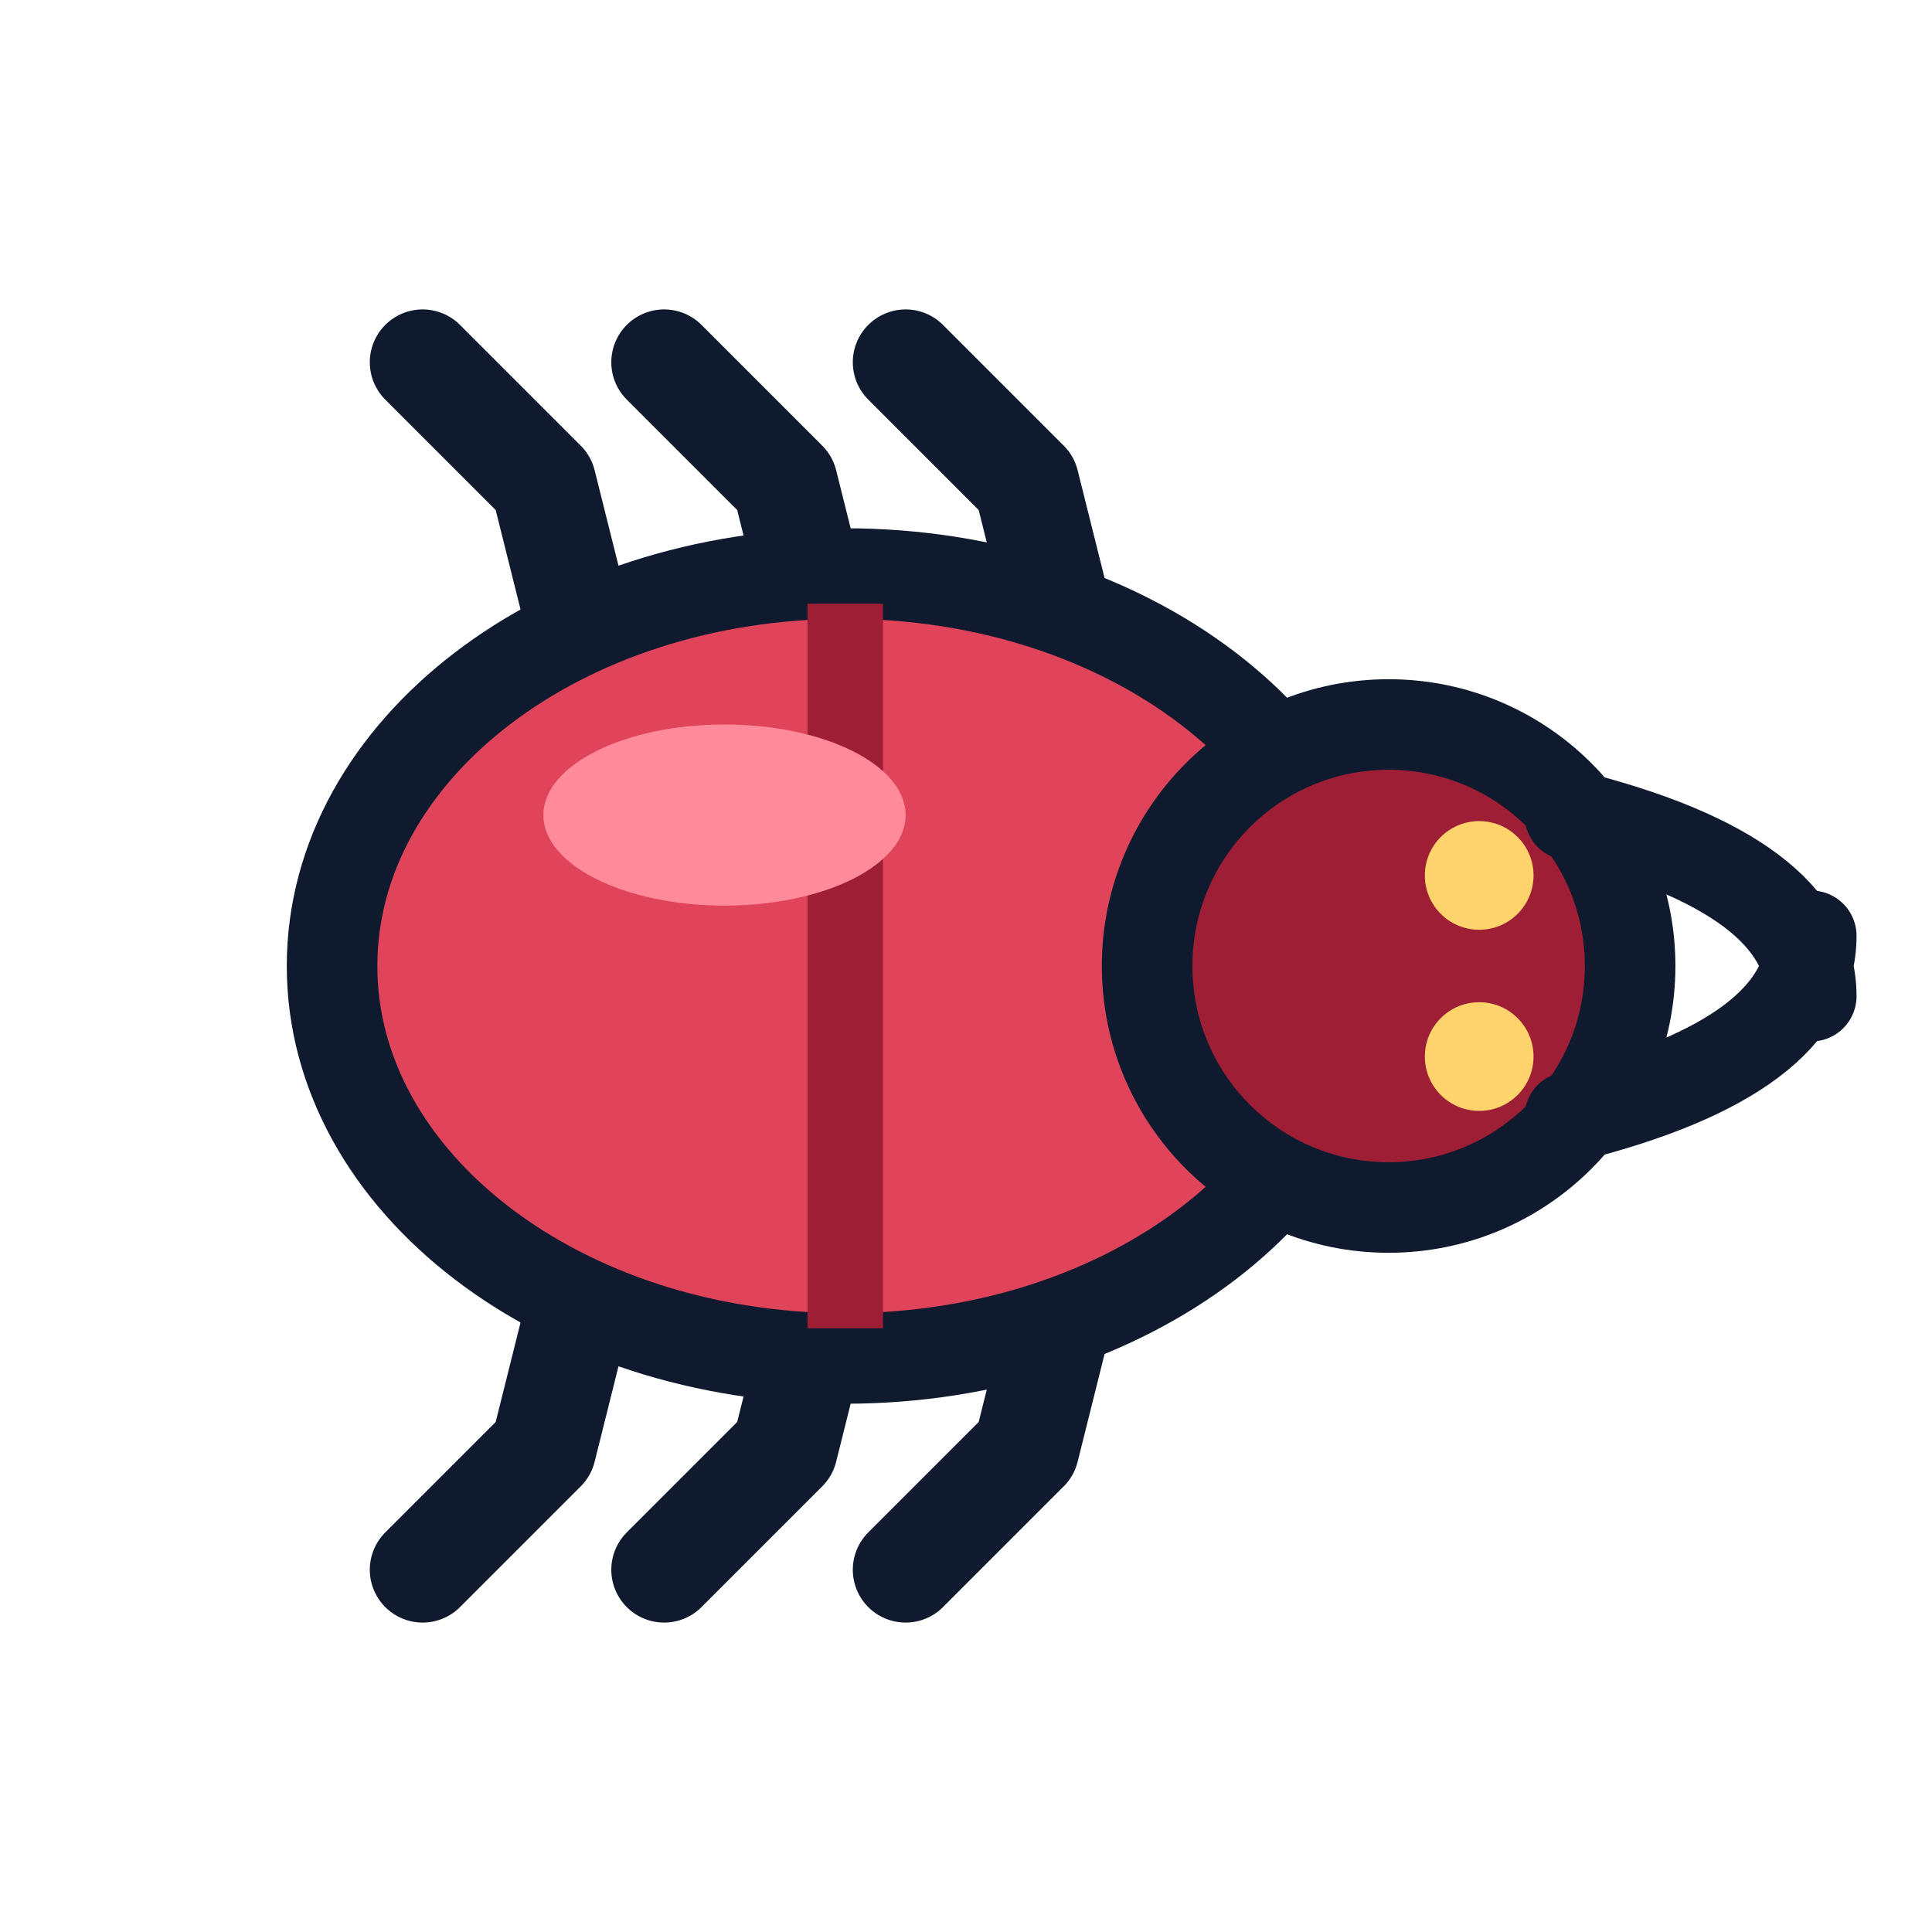
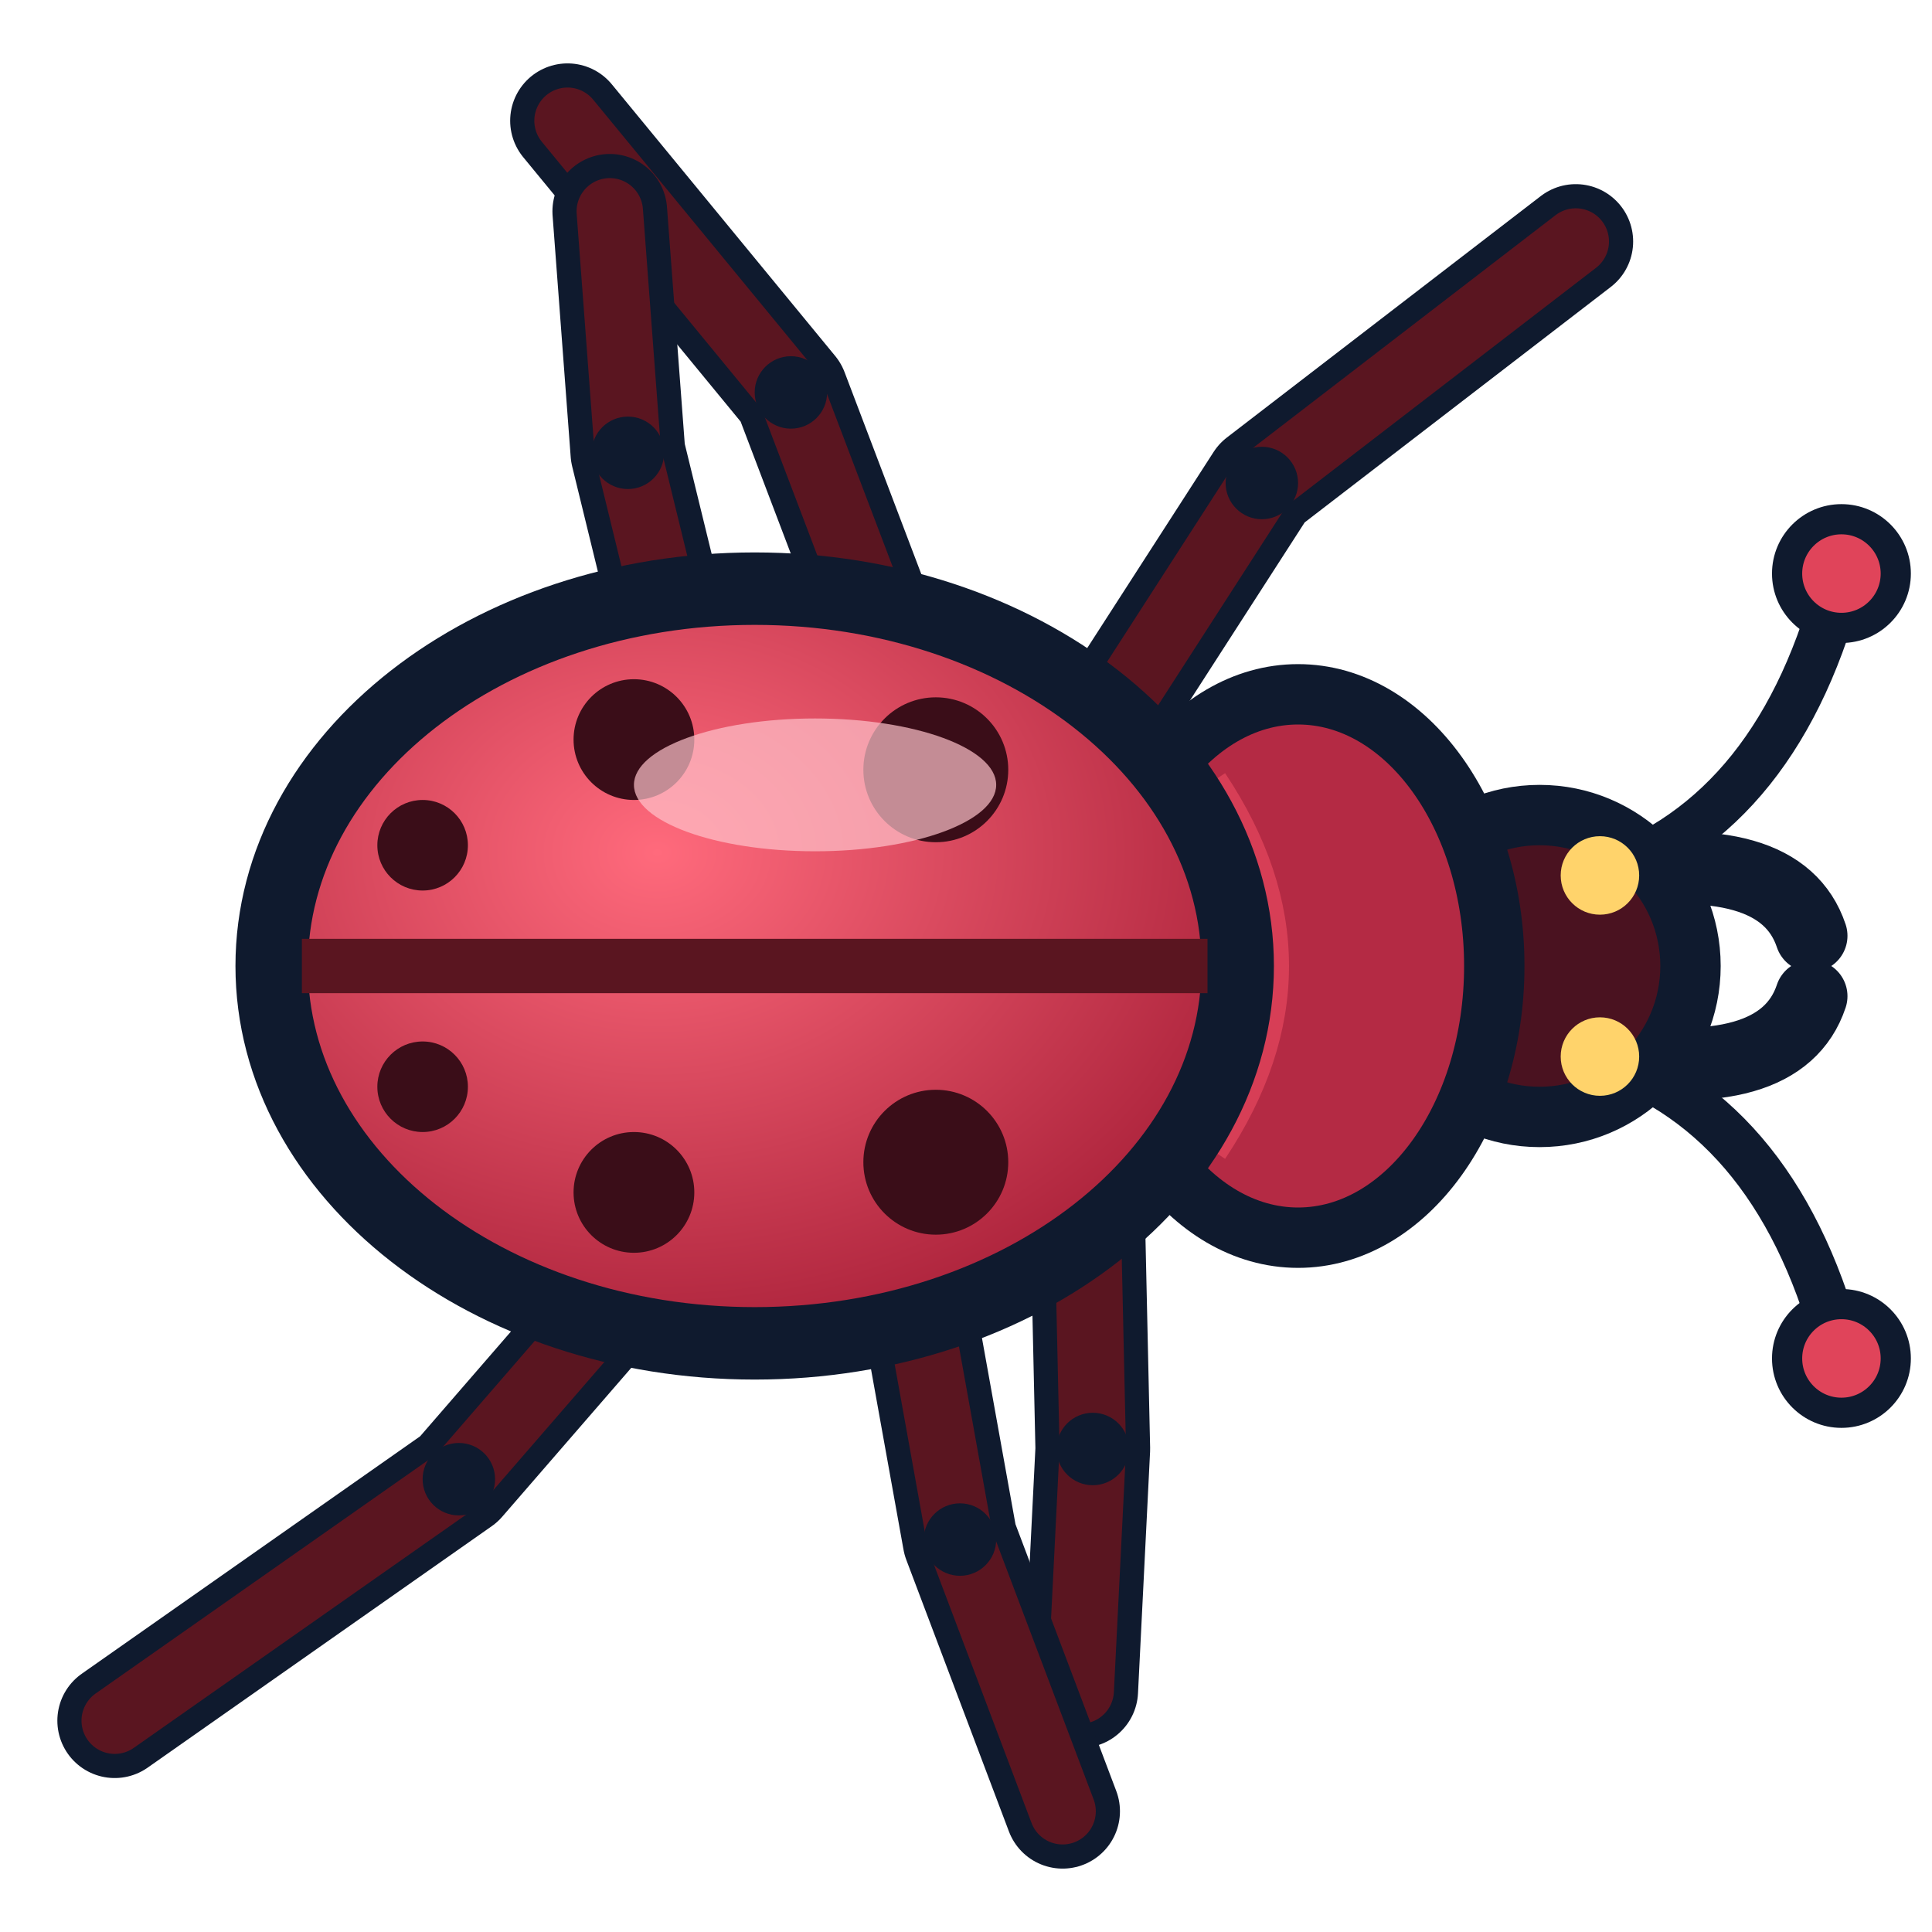
<svg xmlns="http://www.w3.org/2000/svg" viewBox="0 0 64 64">
-   <path d="M22 32 L18 16 L14 12" fill="none" stroke="#0f1a2e" stroke-width="3.5" stroke-linecap="round" stroke-linejoin="round" />
-   <path d="M22 32 L18 48 L14 52" fill="none" stroke="#0f1a2e" stroke-width="3.5" stroke-linecap="round" stroke-linejoin="round" />
-   <path d="M30 32 L26 16 L22 12" fill="none" stroke="#0f1a2e" stroke-width="3.5" stroke-linecap="round" stroke-linejoin="round" />
-   <path d="M30 32 L26 48 L22 52" fill="none" stroke="#0f1a2e" stroke-width="3.5" stroke-linecap="round" stroke-linejoin="round" />
-   <path d="M38 32 L34 16 L30 12" fill="none" stroke="#0f1a2e" stroke-width="3.5" stroke-linecap="round" stroke-linejoin="round" />
-   <path d="M38 32 L34 48 L30 52" fill="none" stroke="#0f1a2e" stroke-width="3.5" stroke-linecap="round" stroke-linejoin="round" />
-   <ellipse cx="28" cy="32" rx="17" ry="13" fill="#e0445a" stroke="#0f1a2e" stroke-width="3" />
-   <path d="M28 20 V44" stroke="#9e1f35" stroke-width="2.5" />
-   <ellipse cx="24" cy="27" rx="6" ry="3" fill="#ff8a9a" />
-   <circle cx="46" cy="32" r="8" fill="#9e1f35" stroke="#0f1a2e" stroke-width="3" />
-   <path d="M52 27 q8 2 8 6 M52 37 q8 -2 8 -6" fill="none" stroke="#0f1a2e" stroke-width="3" stroke-linecap="round" />
-   <circle cx="49" cy="29" r="1.8" fill="#ffd36b" />
-   <circle cx="49" cy="35" r="1.8" fill="#ffd36b" />
+   <defs>
+     <radialGradient id="cs" cx="40%" cy="35%" r="70%">
+       <stop offset="0" stop-color="#ff6a7c" />
+       <stop offset="1" stop-color="#a81f38" />
+     </radialGradient>
+   </defs>
+   <path d="M36.0 25.0 L41.8 16.0 L52.2 8.0" fill="none" stroke="#0f1a2e" stroke-width="3.8" stroke-linecap="round" stroke-linejoin="round" />
+   <path d="M36.0 25.0 L41.8 16.0 L52.2 8.0" fill="none" stroke="#5a1520" stroke-width="2.2" stroke-linecap="round" stroke-linejoin="round" />
+   <circle cx="41.8" cy="16.0" r="1.2" fill="#0f1a2e" />
+   <path d="M36.0 39.0 L36.2 48.0 L35.8 56.0" fill="none" stroke="#0f1a2e" stroke-width="3.8" stroke-linecap="round" stroke-linejoin="round" />
+   <path d="M36.0 39.0 L36.2 48.0 L35.8 56.0" fill="none" stroke="#5a1520" stroke-width="2.2" stroke-linecap="round" stroke-linejoin="round" />
+   <circle cx="36.2" cy="48.0" r="1.2" fill="#0f1a2e" />
+   <path d="M30.0 23.0 L26.2 13.0 L18.8 4.0" fill="none" stroke="#0f1a2e" stroke-width="3.8" stroke-linecap="round" stroke-linejoin="round" />
+   <path d="M30.0 23.0 L26.2 13.0 L18.8 4.0" fill="none" stroke="#5a1520" stroke-width="2.2" stroke-linecap="round" stroke-linejoin="round" />
+   <circle cx="26.2" cy="13.0" r="1.2" fill="#0f1a2e" />
+   <path d="M30.0 41.0 L31.8 51.0 L35.2 60.0" fill="none" stroke="#0f1a2e" stroke-width="3.8" stroke-linecap="round" stroke-linejoin="round" />
+   <path d="M30.0 41.0 L31.8 51.0 L35.2 60.0" fill="none" stroke="#5a1520" stroke-width="2.2" stroke-linecap="round" stroke-linejoin="round" />
+   <circle cx="31.8" cy="51.0" r="1.2" fill="#0f1a2e" />
+   <path d="M23.0 24.0 L20.8 15.0 L20.2 7.0" fill="none" stroke="#0f1a2e" stroke-width="3.8" stroke-linecap="round" stroke-linejoin="round" />
+   <path d="M23.0 24.0 L20.8 15.0 L20.2 7.0" fill="none" stroke="#5a1520" stroke-width="2.2" stroke-linecap="round" stroke-linejoin="round" />
+   <circle cx="20.8" cy="15.0" r="1.2" fill="#0f1a2e" />
+   <path d="M23.0 40.0 L15.2 49.0 L3.8 57.0" fill="none" stroke="#0f1a2e" stroke-width="3.8" stroke-linecap="round" stroke-linejoin="round" />
+   <path d="M23.0 40.0 L15.2 49.0 L3.8 57.0" fill="none" stroke="#5a1520" stroke-width="2.2" stroke-linecap="round" stroke-linejoin="round" />
+   <circle cx="15.2" cy="49.0" r="1.2" fill="#0f1a2e" />
+   <path d="M53 29 Q59.0 27.0 61 19" fill="none" stroke="#0f1a2e" stroke-width="1.6" stroke-linecap="round" />
+   <circle cx="61" cy="19" r="1.8" fill="#e0445a" stroke="#0f1a2e" stroke-width="1" />
+   <path d="M53 35 Q59.0 37.0 61 45" fill="none" stroke="#0f1a2e" stroke-width="1.6" stroke-linecap="round" />
+   <circle cx="61" cy="45" r="1.8" fill="#e0445a" stroke="#0f1a2e" stroke-width="1" />
+   <path d="M53 29 q6 -1 7 2 M53 35 q6 1 7 -2" fill="none" stroke="#0f1a2e" stroke-width="2.4" stroke-linecap="round" />
+   <circle cx="51" cy="32" r="5" fill="#4a1220" stroke="#0f1a2e" stroke-width="2" />
+   <ellipse cx="43" cy="32" rx="6.5" ry="9" fill="#b42a44" stroke="#0f1a2e" stroke-width="2" />
+   <path d="M40 26 q4 6 0 12" fill="none" stroke="#e0445a" stroke-width="1.4" opacity="0.8" />
+   <ellipse cx="25" cy="32" rx="16" ry="12.5" fill="url(#cs)" stroke="#0f1a2e" stroke-width="2.4" />
+   <path d="M40 32 H10" stroke="#5a1520" stroke-width="1.8" />
+   <g fill="#3a0d18">
+     <circle cx="31" cy="25.5" r="2.4" />
+     <circle cx="31" cy="38.5" r="2.4" />
+     <circle cx="21" cy="24.5" r="2" />
+     <circle cx="21" cy="39.5" r="2" />
+     <circle cx="14" cy="28" r="1.5" />
+     <circle cx="14" cy="36" r="1.5" />
+   </g>
+   <ellipse cx="27" cy="26" rx="6" ry="2.2" fill="#ffc2ca" opacity="0.7" />
+   <circle cx="53" cy="29" r="1.3" fill="#ffd36b" />
+   <circle cx="53" cy="35" r="1.3" fill="#ffd36b" />
</svg>
